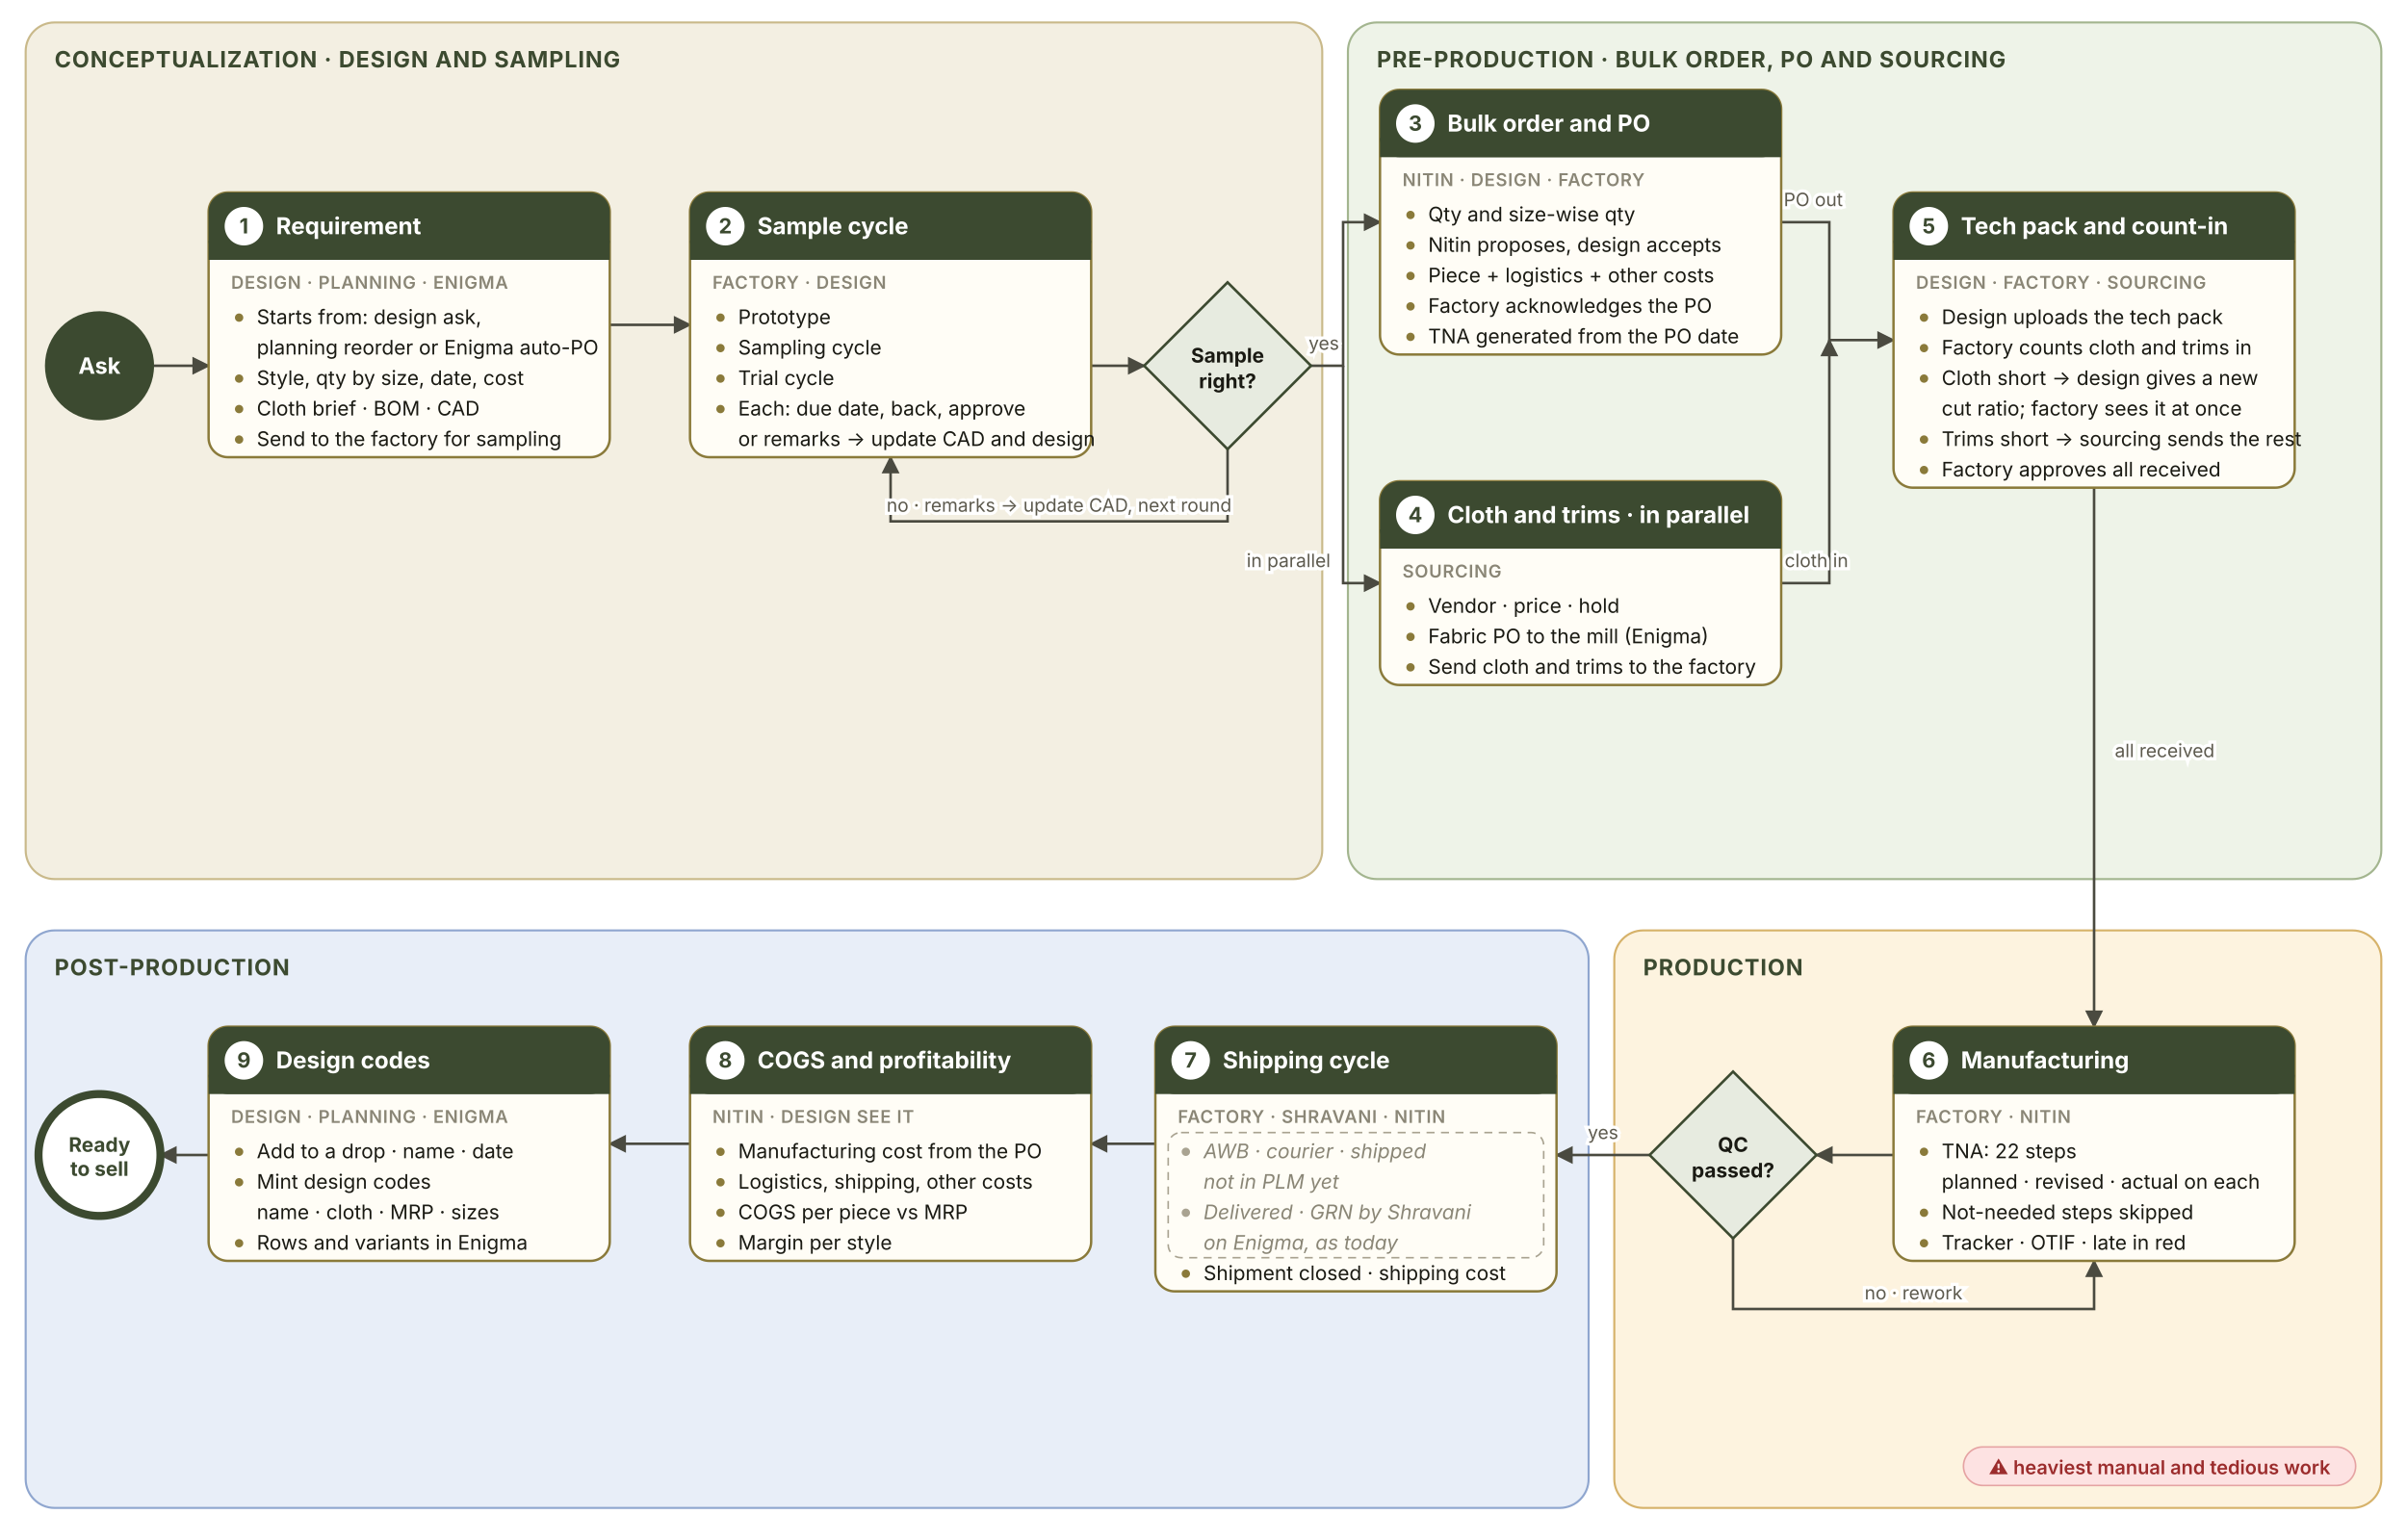
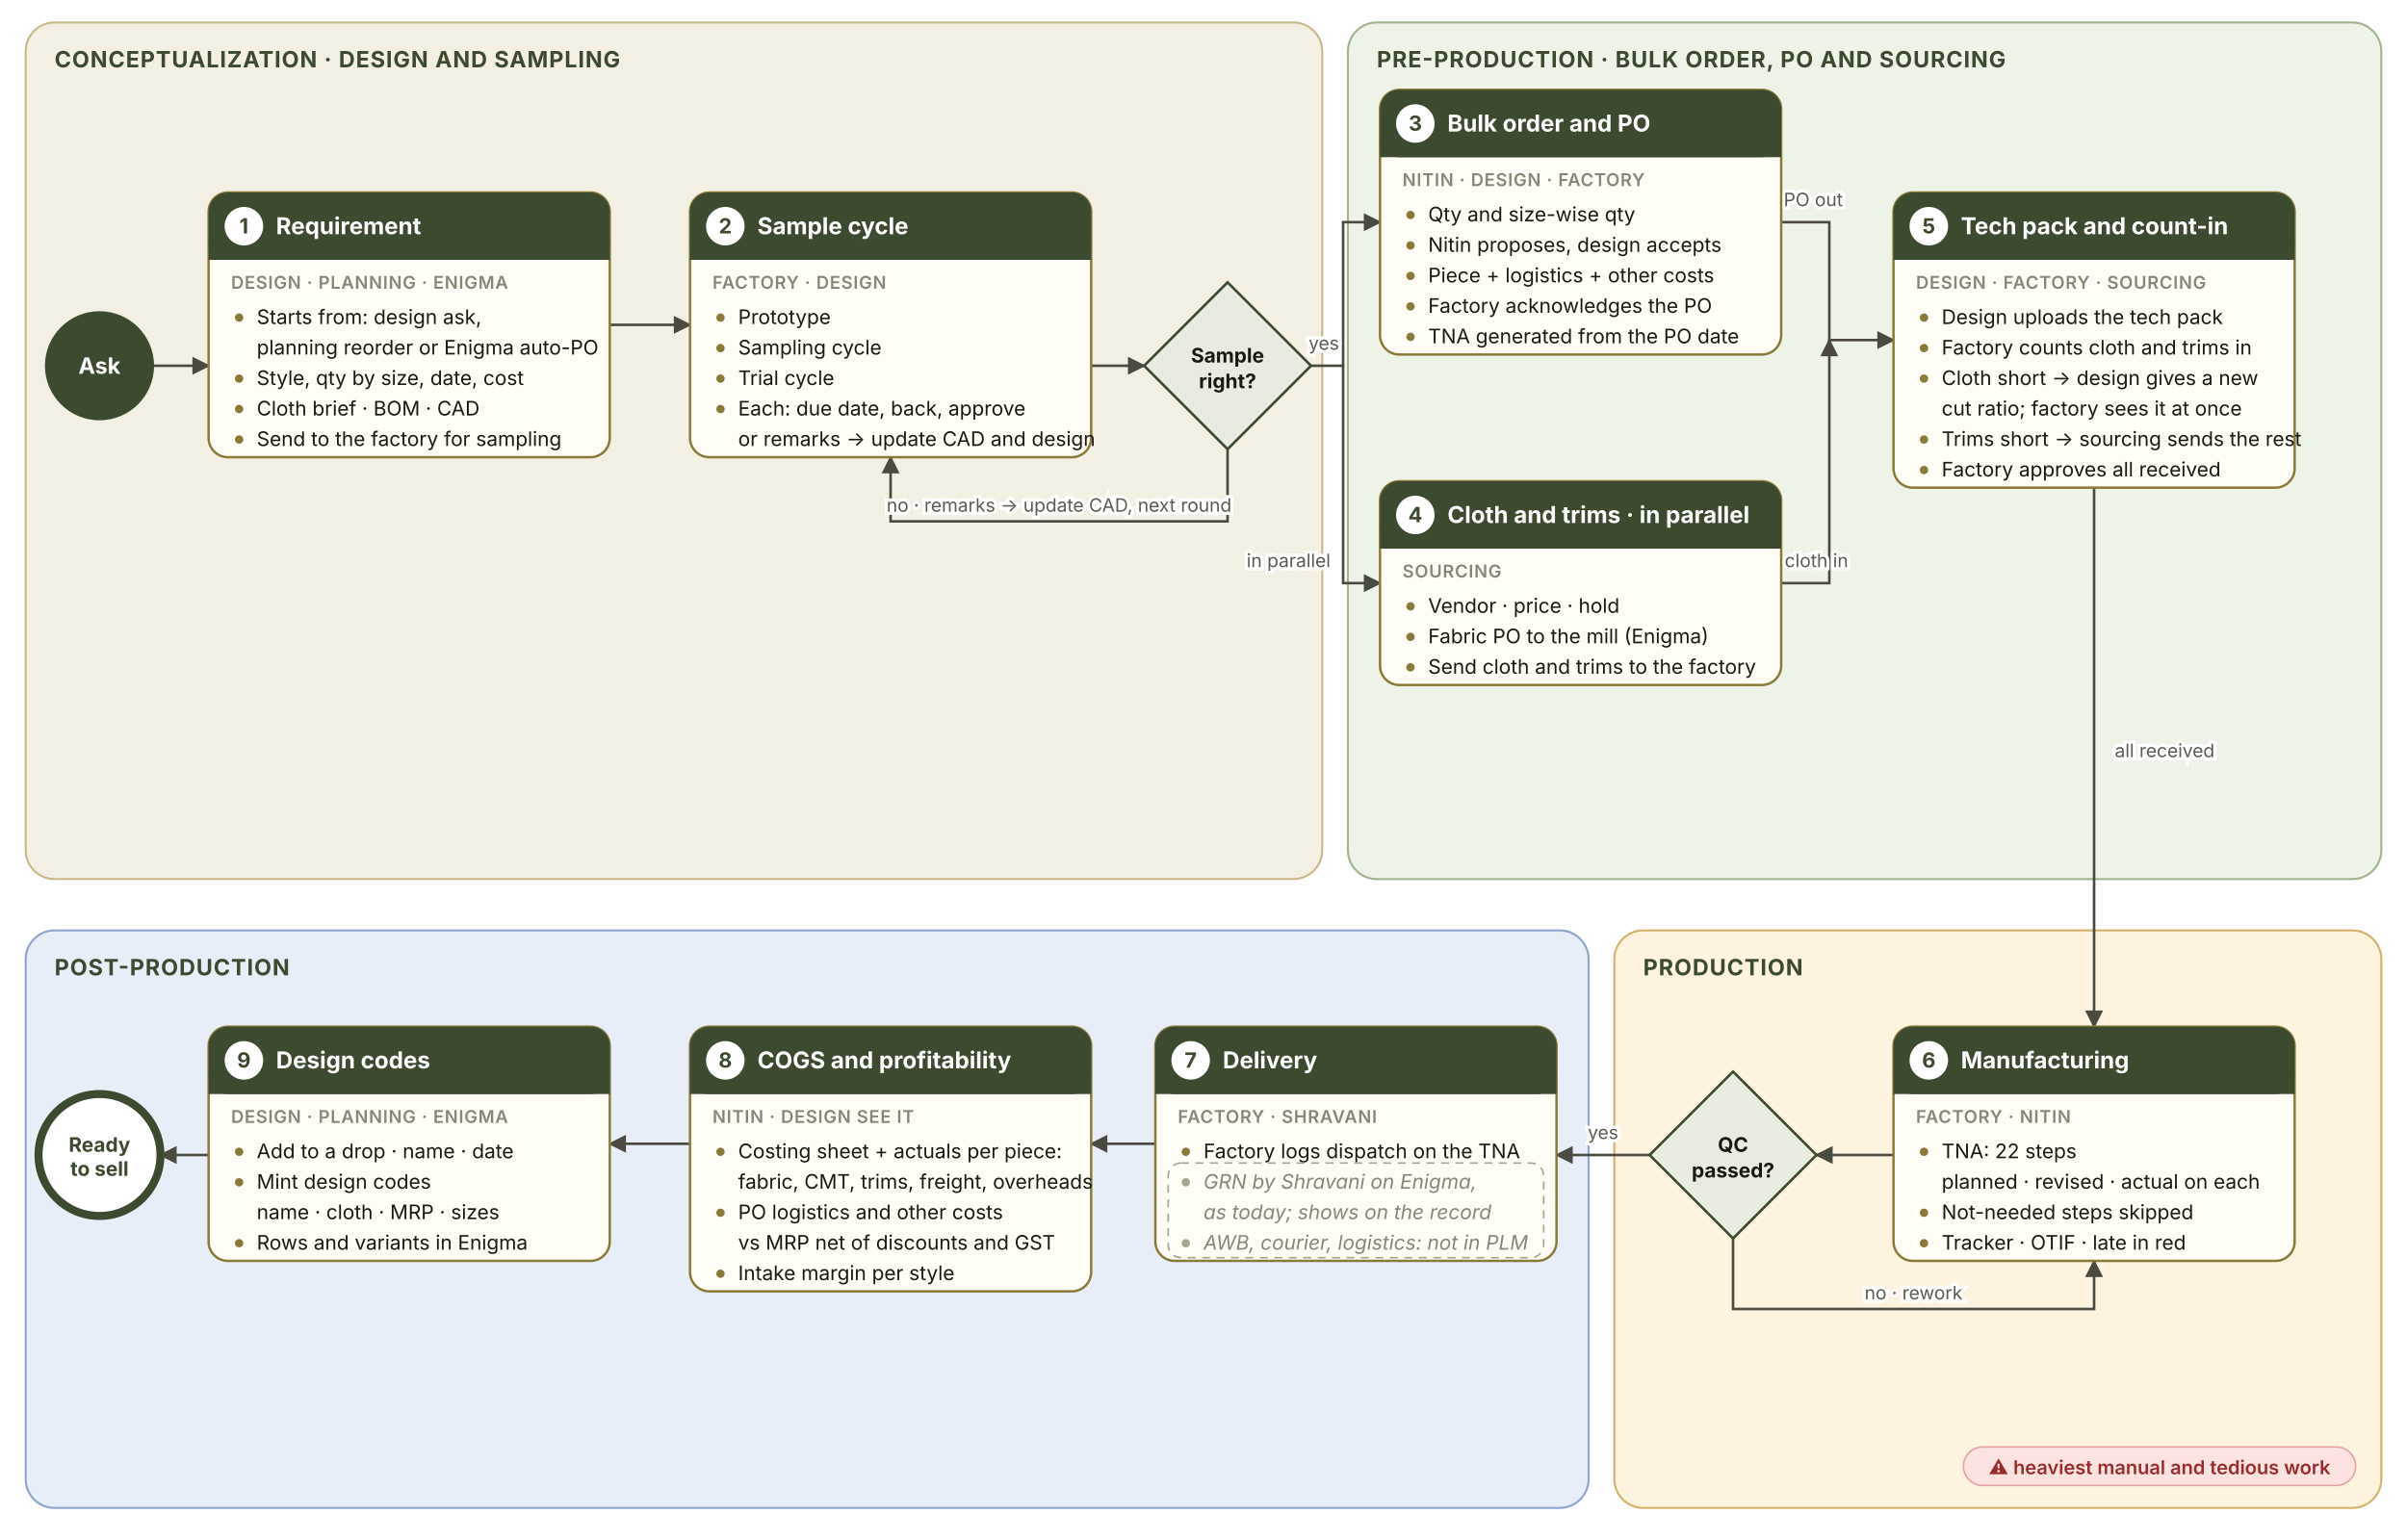
<svg xmlns="http://www.w3.org/2000/svg" width="1500" height="960" viewBox="0 0 1500 960" font-family="Inter, Helvetica, Arial, sans-serif">
  <defs>
    <marker id="a" viewBox="0 0 10 10" refX="9" refY="5" markerWidth="7" markerHeight="7" orient="auto-start-reverse">
      <path d="M0 0L10 5L0 10z" fill="#4a4a40" />
    </marker>
  </defs>
  <rect width="1500" height="960" fill="#fff" />
  <rect x="16" y="14" width="808" height="534" rx="18" fill="#f3efe2" stroke="#c9b98a" stroke-width="1.3" />
  <text x="34" y="42" font-size="14" font-weight="700" letter-spacing=".04em" fill="#3c4a30">CONCEPTUALIZATION · DESIGN AND SAMPLING</text>
  <rect x="840" y="14" width="644" height="534" rx="18" fill="#eef3e8" stroke="#a3b58f" stroke-width="1.3" />
  <text x="858" y="42" font-size="14" font-weight="700" letter-spacing=".04em" fill="#3c4a30">PRE-PRODUCTION · BULK ORDER, PO AND SOURCING</text>
  <rect x="1006" y="580" width="478" height="360" rx="18" fill="#fdf3df" stroke="#d6b26a" stroke-width="1.3" />
  <text x="1024" y="608" font-size="14" font-weight="700" letter-spacing=".04em" fill="#3c4a30">PRODUCTION</text>
  <rect x="1223.6" y="902" width="244.4" height="24" rx="12" fill="#fde2e2" stroke="#e5a3a3" />
  <text x="1345.8" y="919" text-anchor="middle" font-size="12" font-weight="600" fill="#9b2c2c">⚠ heaviest manual and tedious work</text>
  <rect x="16" y="580" width="974" height="360" rx="18" fill="#e8eef8" stroke="#8fa6cf" stroke-width="1.3" />
  <text x="34" y="608" font-size="14" font-weight="700" letter-spacing=".04em" fill="#3c4a30">POST-PRODUCTION</text>
  <path d="M96 228L130 228" fill="none" stroke="#4a4a40" stroke-width="1.6" marker-end="url(#a)" />
  <path d="M380 202.5L430 202.5" fill="none" stroke="#4a4a40" stroke-width="1.6" marker-end="url(#a)" />
  <path d="M680 228L713 228" fill="none" stroke="#4a4a40" stroke-width="1.6" marker-end="url(#a)" />
  <path d="M765 280L765 325L555.0 325L555.0 285" fill="none" stroke="#4a4a40" stroke-width="1.6" marker-end="url(#a)" />
  <text x="660.0" y="319" font-size="11.5" fill="#5d5a4e" text-anchor="middle" paint-order="stroke" stroke="#fff" stroke-width="4">no · remarks → update CAD, next round</text>
  <path d="M817 228L837 228L837 138.5L860 138.5" fill="none" stroke="#4a4a40" stroke-width="1.6" marker-end="url(#a)" />
  <text x="825" y="218" font-size="11.5" fill="#5d5a4e" text-anchor="middle" paint-order="stroke" stroke="#fff" stroke-width="4">yes</text>
  <path d="M837 228L837 363.5L860 363.5" fill="none" stroke="#4a4a40" stroke-width="1.6" marker-end="url(#a)" />
  <text x="803" y="353.5" font-size="11.5" fill="#5d5a4e" text-anchor="middle" paint-order="stroke" stroke="#fff" stroke-width="4">in parallel</text>
  <path d="M1110 138.5L1140 138.5L1140 212.0L1180 212.0" fill="none" stroke="#4a4a40" stroke-width="1.6" marker-end="url(#a)" />
  <text x="1130" y="128.5" font-size="11.5" fill="#5d5a4e" text-anchor="middle" paint-order="stroke" stroke="#fff" stroke-width="4">PO out</text>
  <path d="M1110 363.5L1140 363.5L1140 212.0" fill="none" stroke="#4a4a40" stroke-width="1.6" marker-end="url(#a)" />
  <text x="1132" y="353.5" font-size="11.5" fill="#5d5a4e" text-anchor="middle" paint-order="stroke" stroke="#fff" stroke-width="4">cloth in</text>
  <path d="M1305.0 304L1305.0 640" fill="none" stroke="#4a4a40" stroke-width="1.6" marker-end="url(#a)" />
  <text x="1349.0" y="472.0" font-size="11.5" fill="#5d5a4e" text-anchor="middle" paint-order="stroke" stroke="#fff" stroke-width="4">all received</text>
  <path d="M1180 720L1132 720" fill="none" stroke="#4a4a40" stroke-width="1.6" marker-end="url(#a)" />
  <path d="M1080 772L1080 816L1305.0 816L1305.0 786" fill="none" stroke="#4a4a40" stroke-width="1.6" marker-end="url(#a)" />
  <text x="1192.5" y="810" font-size="11.5" fill="#5d5a4e" text-anchor="middle" paint-order="stroke" stroke="#fff" stroke-width="4">no · rework</text>
  <path d="M1028 720L970 720" fill="none" stroke="#4a4a40" stroke-width="1.6" marker-end="url(#a)" />
  <text x="999.0" y="710" font-size="11.5" fill="#5d5a4e" text-anchor="middle" paint-order="stroke" stroke="#fff" stroke-width="4">yes</text>
  <path d="M720 713.0L680 713.0" fill="none" stroke="#4a4a40" stroke-width="1.6" marker-end="url(#a)" />
  <path d="M430 713.0L380 713.0" fill="none" stroke="#4a4a40" stroke-width="1.6" marker-end="url(#a)" />
  <path d="M130 720L100 720" fill="none" stroke="#4a4a40" stroke-width="1.6" marker-end="url(#a)" />
  <rect x="130" y="120" width="250" height="165" rx="12" fill="#fffdf6" stroke="#8a7a3a" stroke-width="1.5" />
  <rect x="130" y="120" width="250" height="42" rx="12" fill="#3c4a30" />
  <rect x="130" y="150" width="250" height="12" fill="#3c4a30" />
  <circle cx="152" cy="141" r="12" fill="#fff" />
  <text x="152" y="145.5" text-anchor="middle" font-size="13" font-weight="700" fill="#3c4a30">1</text>
  <text x="172" y="146" font-size="14.5" font-weight="700" fill="#fff">Requirement</text>
  <text x="144" y="180" font-size="11" font-weight="600" letter-spacing=".04em" fill="#8a8676">DESIGN · PLANNING · ENIGMA</text>
  <circle cx="149" cy="198" r="2.6" fill="#8a7a3a" />
  <text x="160" y="202" font-size="12.5" fill="#1a1a13">Starts from: design ask,</text>
  <text x="160" y="221" font-size="12.5" fill="#1a1a13">planning reorder or Enigma auto-PO</text>
  <circle cx="149" cy="236" r="2.6" fill="#8a7a3a" />
  <text x="160" y="240" font-size="12.5" fill="#1a1a13">Style, qty by size, date, cost</text>
  <circle cx="149" cy="255" r="2.6" fill="#8a7a3a" />
  <text x="160" y="259" font-size="12.5" fill="#1a1a13">Cloth brief · BOM · CAD</text>
  <circle cx="149" cy="274" r="2.6" fill="#8a7a3a" />
  <text x="160" y="278" font-size="12.5" fill="#1a1a13">Send to the factory for sampling</text>
  <rect x="430" y="120" width="250" height="165" rx="12" fill="#fffdf6" stroke="#8a7a3a" stroke-width="1.5" />
  <rect x="430" y="120" width="250" height="42" rx="12" fill="#3c4a30" />
  <rect x="430" y="150" width="250" height="12" fill="#3c4a30" />
  <circle cx="452" cy="141" r="12" fill="#fff" />
  <text x="452" y="145.5" text-anchor="middle" font-size="13" font-weight="700" fill="#3c4a30">2</text>
  <text x="472" y="146" font-size="14.5" font-weight="700" fill="#fff">Sample cycle</text>
  <text x="444" y="180" font-size="11" font-weight="600" letter-spacing=".04em" fill="#8a8676">FACTORY · DESIGN</text>
  <circle cx="449" cy="198" r="2.6" fill="#8a7a3a" />
  <text x="460" y="202" font-size="12.5" fill="#1a1a13">Prototype</text>
  <circle cx="449" cy="217" r="2.6" fill="#8a7a3a" />
  <text x="460" y="221" font-size="12.5" fill="#1a1a13">Sampling cycle</text>
  <circle cx="449" cy="236" r="2.6" fill="#8a7a3a" />
  <text x="460" y="240" font-size="12.5" fill="#1a1a13">Trial cycle</text>
  <circle cx="449" cy="255" r="2.6" fill="#8a7a3a" />
  <text x="460" y="259" font-size="12.5" fill="#1a1a13">Each: due date, back, approve</text>
  <text x="460" y="278" font-size="12.5" fill="#1a1a13">or remarks → update CAD and design</text>
  <rect x="860" y="56" width="250" height="165" rx="12" fill="#fffdf6" stroke="#8a7a3a" stroke-width="1.5" />
  <rect x="860" y="56" width="250" height="42" rx="12" fill="#3c4a30" />
  <rect x="860" y="86" width="250" height="12" fill="#3c4a30" />
  <circle cx="882" cy="77" r="12" fill="#fff" />
  <text x="882" y="81.5" text-anchor="middle" font-size="13" font-weight="700" fill="#3c4a30">3</text>
  <text x="902" y="82" font-size="14.5" font-weight="700" fill="#fff">Bulk order and PO</text>
  <text x="874" y="116" font-size="11" font-weight="600" letter-spacing=".04em" fill="#8a8676">NITIN · DESIGN · FACTORY</text>
  <circle cx="879" cy="134" r="2.6" fill="#8a7a3a" />
  <text x="890" y="138" font-size="12.5" fill="#1a1a13">Qty and size-wise qty</text>
  <circle cx="879" cy="153" r="2.6" fill="#8a7a3a" />
  <text x="890" y="157" font-size="12.5" fill="#1a1a13">Nitin proposes, design accepts</text>
  <circle cx="879" cy="172" r="2.6" fill="#8a7a3a" />
  <text x="890" y="176" font-size="12.5" fill="#1a1a13">Piece + logistics + other costs</text>
  <circle cx="879" cy="191" r="2.6" fill="#8a7a3a" />
  <text x="890" y="195" font-size="12.5" fill="#1a1a13">Factory acknowledges the PO</text>
  <circle cx="879" cy="210" r="2.6" fill="#8a7a3a" />
  <text x="890" y="214" font-size="12.5" fill="#1a1a13">TNA generated from the PO date</text>
  <rect x="860" y="300" width="250" height="127" rx="12" fill="#fffdf6" stroke="#8a7a3a" stroke-width="1.5" />
  <rect x="860" y="300" width="250" height="42" rx="12" fill="#3c4a30" />
  <rect x="860" y="330" width="250" height="12" fill="#3c4a30" />
  <circle cx="882" cy="321" r="12" fill="#fff" />
  <text x="882" y="325.5" text-anchor="middle" font-size="13" font-weight="700" fill="#3c4a30">4</text>
  <text x="902" y="326" font-size="14.5" font-weight="700" fill="#fff">Cloth and trims · in parallel</text>
  <text x="874" y="360" font-size="11" font-weight="600" letter-spacing=".04em" fill="#8a8676">SOURCING</text>
  <circle cx="879" cy="378" r="2.6" fill="#8a7a3a" />
  <text x="890" y="382" font-size="12.5" fill="#1a1a13">Vendor · price · hold</text>
  <circle cx="879" cy="397" r="2.6" fill="#8a7a3a" />
  <text x="890" y="401" font-size="12.5" fill="#1a1a13">Fabric PO to the mill (Enigma)</text>
  <circle cx="879" cy="416" r="2.6" fill="#8a7a3a" />
  <text x="890" y="420" font-size="12.5" fill="#1a1a13">Send cloth and trims to the factory</text>
  <rect x="1180" y="120" width="250" height="184" rx="12" fill="#fffdf6" stroke="#8a7a3a" stroke-width="1.5" />
  <rect x="1180" y="120" width="250" height="42" rx="12" fill="#3c4a30" />
  <rect x="1180" y="150" width="250" height="12" fill="#3c4a30" />
  <circle cx="1202" cy="141" r="12" fill="#fff" />
  <text x="1202" y="145.5" text-anchor="middle" font-size="13" font-weight="700" fill="#3c4a30">5</text>
  <text x="1222" y="146" font-size="14.5" font-weight="700" fill="#fff">Tech pack and count-in</text>
  <text x="1194" y="180" font-size="11" font-weight="600" letter-spacing=".04em" fill="#8a8676">DESIGN · FACTORY · SOURCING</text>
  <circle cx="1199" cy="198" r="2.6" fill="#8a7a3a" />
  <text x="1210" y="202" font-size="12.5" fill="#1a1a13">Design uploads the tech pack</text>
  <circle cx="1199" cy="217" r="2.6" fill="#8a7a3a" />
  <text x="1210" y="221" font-size="12.5" fill="#1a1a13">Factory counts cloth and trims in</text>
  <circle cx="1199" cy="236" r="2.6" fill="#8a7a3a" />
  <text x="1210" y="240" font-size="12.5" fill="#1a1a13">Cloth short → design gives a new</text>
  <text x="1210" y="259" font-size="12.5" fill="#1a1a13">cut ratio; factory sees it at once</text>
  <circle cx="1199" cy="274" r="2.6" fill="#8a7a3a" />
  <text x="1210" y="278" font-size="12.5" fill="#1a1a13">Trims short → sourcing sends the rest</text>
  <circle cx="1199" cy="293" r="2.6" fill="#8a7a3a" />
  <text x="1210" y="297" font-size="12.5" fill="#1a1a13">Factory approves all received</text>
  <rect x="1180" y="640" width="250" height="146" rx="12" fill="#fffdf6" stroke="#8a7a3a" stroke-width="1.5" />
  <rect x="1180" y="640" width="250" height="42" rx="12" fill="#3c4a30" />
  <rect x="1180" y="670" width="250" height="12" fill="#3c4a30" />
  <circle cx="1202" cy="661" r="12" fill="#fff" />
  <text x="1202" y="665.5" text-anchor="middle" font-size="13" font-weight="700" fill="#3c4a30">6</text>
  <text x="1222" y="666" font-size="14.5" font-weight="700" fill="#fff">Manufacturing</text>
  <text x="1194" y="700" font-size="11" font-weight="600" letter-spacing=".04em" fill="#8a8676">FACTORY · NITIN</text>
  <circle cx="1199" cy="718" r="2.6" fill="#8a7a3a" />
  <text x="1210" y="722" font-size="12.5" fill="#1a1a13">TNA: 22 steps</text>
  <text x="1210" y="741" font-size="12.5" fill="#1a1a13">planned · revised · actual on each</text>
  <circle cx="1199" cy="756" r="2.6" fill="#8a7a3a" />
  <text x="1210" y="760" font-size="12.5" fill="#1a1a13">Not-needed steps skipped</text>
  <circle cx="1199" cy="775" r="2.6" fill="#8a7a3a" />
  <text x="1210" y="779" font-size="12.5" fill="#1a1a13">Tracker · OTIF · late in red</text>
-   <rect x="720" y="640" width="250" height="165" rx="12" fill="#fffdf6" stroke="#8a7a3a" stroke-width="1.5" />
+   <rect x="720" y="640" width="250" height="146" rx="12" fill="#fffdf6" stroke="#8a7a3a" stroke-width="1.5" />
  <rect x="720" y="640" width="250" height="42" rx="12" fill="#3c4a30" />
  <rect x="720" y="670" width="250" height="12" fill="#3c4a30" />
  <circle cx="742" cy="661" r="12" fill="#fff" />
  <text x="742" y="665.5" text-anchor="middle" font-size="13" font-weight="700" fill="#3c4a30">7</text>
-   <text x="762" y="666" font-size="14.5" font-weight="700" fill="#fff">Shipping cycle</text>
-   <text x="734" y="700" font-size="11" font-weight="600" letter-spacing=".04em" fill="#8a8676">FACTORY · SHRAVANI · NITIN</text>
-   <circle cx="739" cy="718" r="2.6" fill="#a9a391" />
-   <text x="750" y="722" font-size="12.5" fill="#8a8676" font-style="italic">AWB · courier · shipped</text>
-   <text x="750" y="741" font-size="12.5" fill="#8a8676" font-style="italic">not in PLM yet</text>
-   <circle cx="739" cy="756" r="2.6" fill="#a9a391" />
-   <text x="750" y="760" font-size="12.5" fill="#8a8676" font-style="italic">Delivered · GRN by Shravani</text>
-   <text x="750" y="779" font-size="12.5" fill="#8a8676" font-style="italic">on Enigma, as today</text>
-   <circle cx="739" cy="794" r="2.6" fill="#8a7a3a" />
-   <text x="750" y="798" font-size="12.5" fill="#1a1a13">Shipment closed · shipping cost</text>
-   <rect x="728" y="706" width="234" height="78" rx="8" fill="none" stroke="#a9a391" stroke-dasharray="5 4" />
-   <rect x="430" y="640" width="250" height="146" rx="12" fill="#fffdf6" stroke="#8a7a3a" stroke-width="1.5" />
+   <text x="762" y="666" font-size="14.5" font-weight="700" fill="#fff">Delivery</text>
+   <text x="734" y="700" font-size="11" font-weight="600" letter-spacing=".04em" fill="#8a8676">FACTORY · SHRAVANI</text>
+   <circle cx="739" cy="718" r="2.6" fill="#8a7a3a" />
+   <text x="750" y="722" font-size="12.5" fill="#1a1a13">Factory logs dispatch on the TNA</text>
+   <circle cx="739" cy="737" r="2.6" fill="#a9a391" />
+   <text x="750" y="741" font-size="12.5" fill="#8a8676" font-style="italic">GRN by Shravani on Enigma,</text>
+   <text x="750" y="760" font-size="12.5" fill="#8a8676" font-style="italic">as today; shows on the record</text>
+   <circle cx="739" cy="775" r="2.6" fill="#a9a391" />
+   <text x="750" y="779" font-size="12.5" fill="#8a8676" font-style="italic">AWB, courier, logistics: not in PLM</text>
+   <rect x="728" y="725" width="234" height="59" rx="8" fill="none" stroke="#a9a391" stroke-dasharray="5 4" />
+   <rect x="430" y="640" width="250" height="165" rx="12" fill="#fffdf6" stroke="#8a7a3a" stroke-width="1.5" />
  <rect x="430" y="640" width="250" height="42" rx="12" fill="#3c4a30" />
  <rect x="430" y="670" width="250" height="12" fill="#3c4a30" />
  <circle cx="452" cy="661" r="12" fill="#fff" />
  <text x="452" y="665.5" text-anchor="middle" font-size="13" font-weight="700" fill="#3c4a30">8</text>
  <text x="472" y="666" font-size="14.5" font-weight="700" fill="#fff">COGS and profitability</text>
  <text x="444" y="700" font-size="11" font-weight="600" letter-spacing=".04em" fill="#8a8676">NITIN · DESIGN SEE IT</text>
  <circle cx="449" cy="718" r="2.6" fill="#8a7a3a" />
-   <text x="460" y="722" font-size="12.5" fill="#1a1a13">Manufacturing cost from the PO</text>
-   <circle cx="449" cy="737" r="2.6" fill="#8a7a3a" />
-   <text x="460" y="741" font-size="12.5" fill="#1a1a13">Logistics, shipping, other costs</text>
+   <text x="460" y="722" font-size="12.5" fill="#1a1a13">Costing sheet + actuals per piece:</text>
+   <text x="460" y="741" font-size="12.5" fill="#1a1a13">fabric, CMT, trims, freight, overheads</text>
  <circle cx="449" cy="756" r="2.6" fill="#8a7a3a" />
-   <text x="460" y="760" font-size="12.5" fill="#1a1a13">COGS per piece vs MRP</text>
-   <circle cx="449" cy="775" r="2.6" fill="#8a7a3a" />
-   <text x="460" y="779" font-size="12.5" fill="#1a1a13">Margin per style</text>
+   <text x="460" y="760" font-size="12.5" fill="#1a1a13">PO logistics and other costs</text>
+   <text x="460" y="779" font-size="12.5" fill="#1a1a13">vs MRP net of discounts and GST</text>
+   <circle cx="449" cy="794" r="2.6" fill="#8a7a3a" />
+   <text x="460" y="798" font-size="12.5" fill="#1a1a13">Intake margin per style</text>
  <rect x="130" y="640" width="250" height="146" rx="12" fill="#fffdf6" stroke="#8a7a3a" stroke-width="1.5" />
  <rect x="130" y="640" width="250" height="42" rx="12" fill="#3c4a30" />
  <rect x="130" y="670" width="250" height="12" fill="#3c4a30" />
  <circle cx="152" cy="661" r="12" fill="#fff" />
  <text x="152" y="665.5" text-anchor="middle" font-size="13" font-weight="700" fill="#3c4a30">9</text>
  <text x="172" y="666" font-size="14.5" font-weight="700" fill="#fff">Design codes</text>
  <text x="144" y="700" font-size="11" font-weight="600" letter-spacing=".04em" fill="#8a8676">DESIGN · PLANNING · ENIGMA</text>
  <circle cx="149" cy="718" r="2.6" fill="#8a7a3a" />
  <text x="160" y="722" font-size="12.5" fill="#1a1a13">Add to a drop · name · date</text>
  <circle cx="149" cy="737" r="2.6" fill="#8a7a3a" />
  <text x="160" y="741" font-size="12.5" fill="#1a1a13">Mint design codes</text>
  <text x="160" y="760" font-size="12.5" fill="#1a1a13">name · cloth · MRP · sizes</text>
  <circle cx="149" cy="775" r="2.6" fill="#8a7a3a" />
  <text x="160" y="779" font-size="12.5" fill="#1a1a13">Rows and variants in Enigma</text>
  <path d="M765 176L817 228L765 280L713 228Z" fill="#e7ebe0" stroke="#3c4a30" stroke-width="1.6" />
  <text x="765" y="226" text-anchor="middle" font-size="12.5" font-weight="700" fill="#1a1a13">Sample</text>
  <text x="765" y="242" text-anchor="middle" font-size="12.5" font-weight="700" fill="#1a1a13">right?</text>
  <path d="M1080 668L1132 720L1080 772L1028 720Z" fill="#e7ebe0" stroke="#3c4a30" stroke-width="1.6" />
  <text x="1080" y="718" text-anchor="middle" font-size="12.5" font-weight="700" fill="#1a1a13">QC</text>
  <text x="1080" y="734" text-anchor="middle" font-size="12.5" font-weight="700" fill="#1a1a13">passed?</text>
  <circle cx="62" cy="228" r="34" fill="#3c4a30" />
  <text x="62" y="233" text-anchor="middle" font-size="14" font-weight="700" fill="#fff">Ask</text>
  <circle cx="62" cy="720" r="38" fill="#fff" stroke="#3c4a30" stroke-width="5" />
  <text x="62" y="718" text-anchor="middle" font-size="12.5" font-weight="700" fill="#3c4a30">Ready</text>
  <text x="62" y="733" text-anchor="middle" font-size="12.5" font-weight="700" fill="#3c4a30">to sell</text>
</svg>
